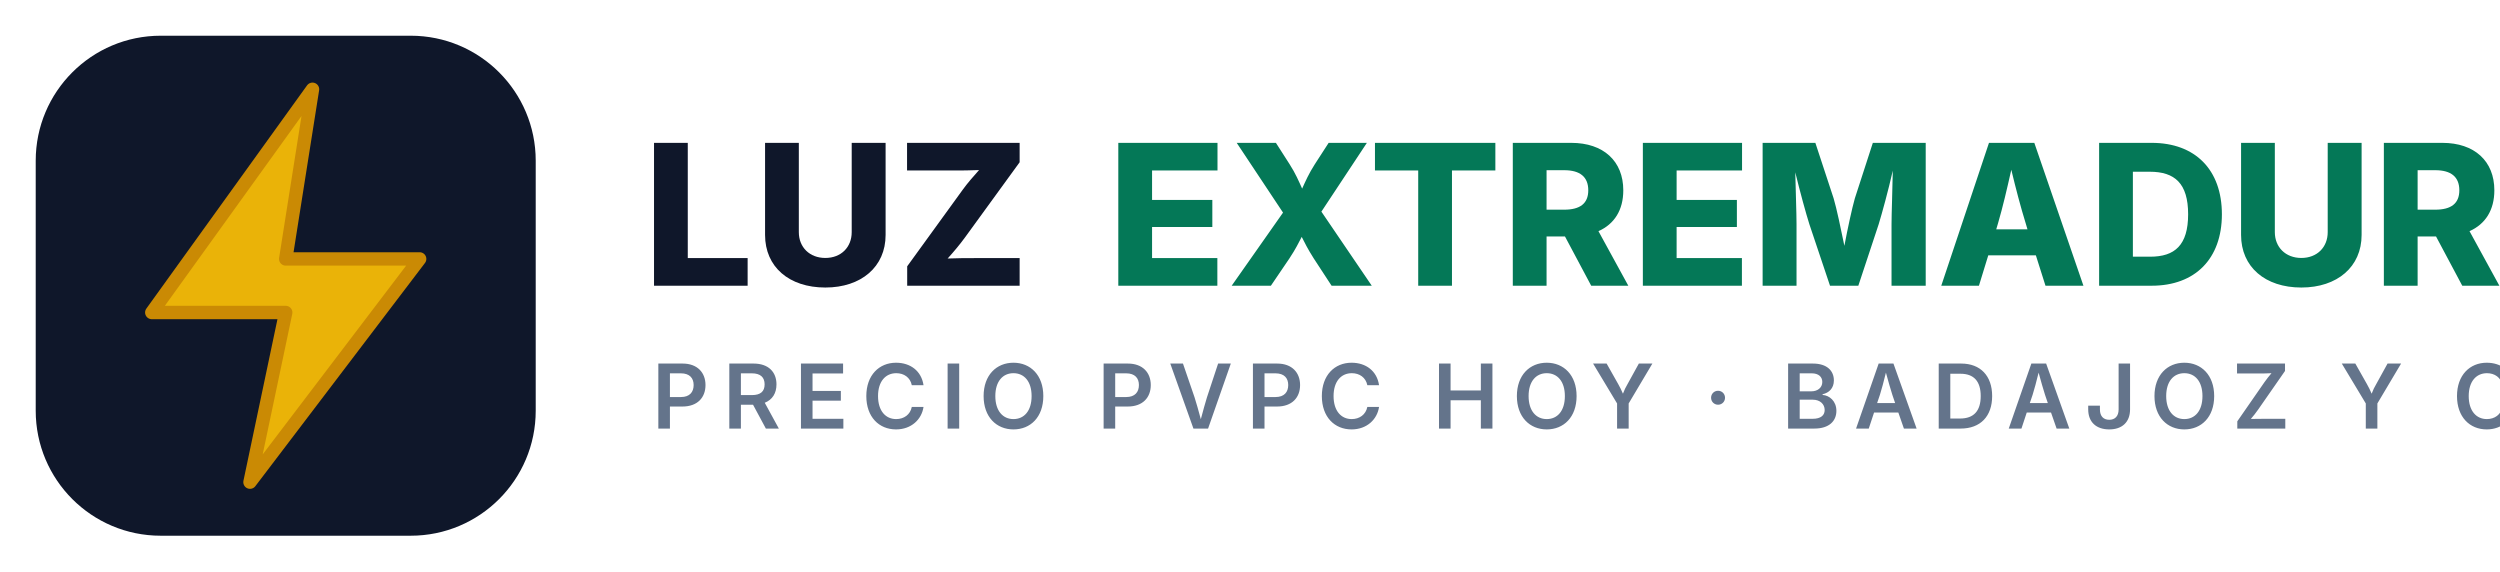
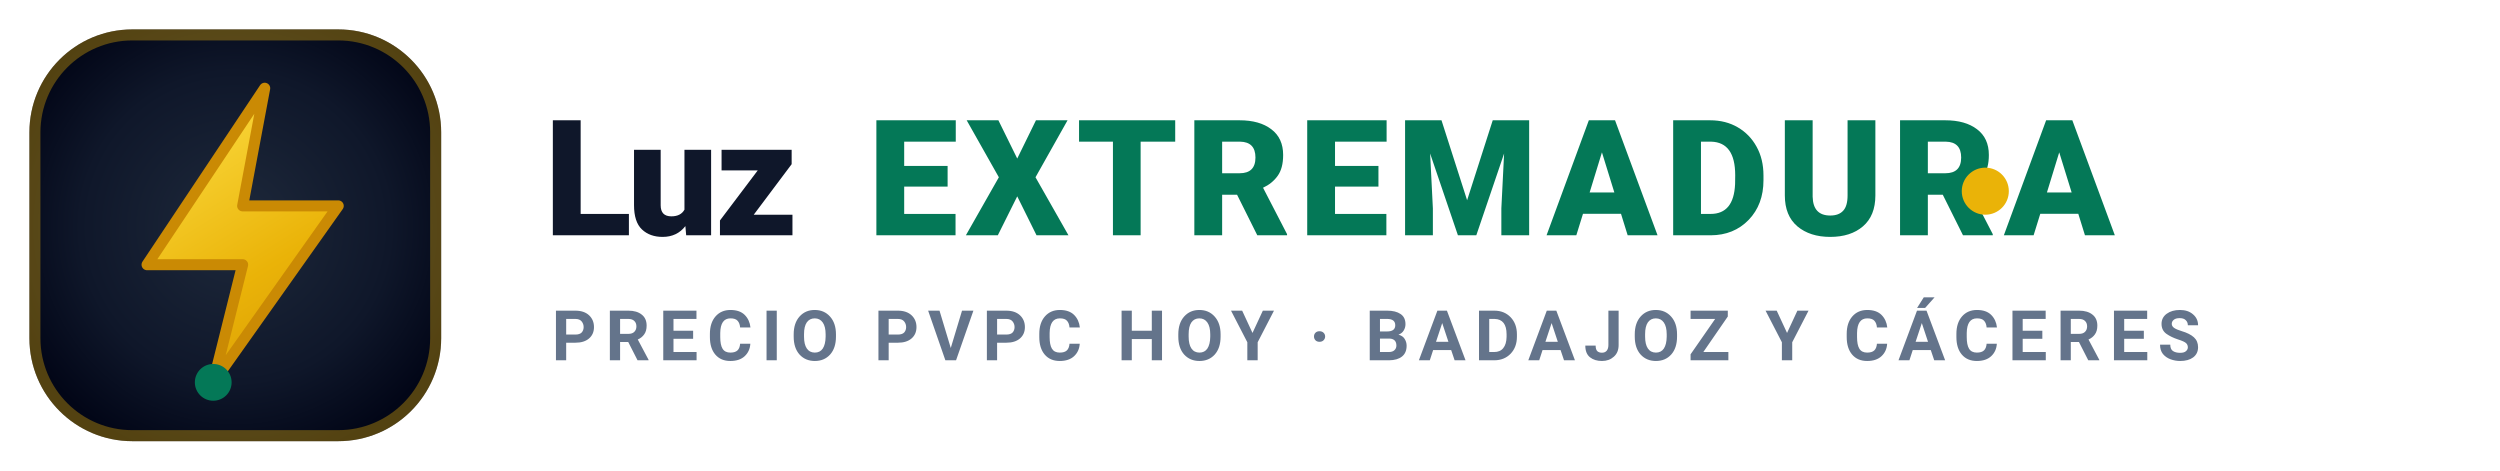
- <svg xmlns="http://www.w3.org/2000/svg" viewBox="0 0 280 64" fill="none">
-   <rect x="4" y="4" width="56" height="56" rx="14" fill="#0f172a" />
-   <path d="M35 10L17 35H32L28 54L47 29H32L35 10Z" fill="#eab308" stroke="#ca8a04" stroke-width="1.5" stroke-linejoin="round" />
-   <text x="72" y="32" font-family="system-ui, -apple-system, sans-serif" font-size="22" font-weight="800" fill="#0f172a">LUZ</text>
-   <text x="124" y="32" font-family="system-ui, -apple-system, sans-serif" font-size="22" font-weight="800" fill="#047857">EXTREMADURA</text>
-   <text x="73" y="48" font-family="system-ui, -apple-system, sans-serif" font-size="10" font-weight="600" fill="#64748b" letter-spacing="1.5">PRECIO PVPC HOY · BADAJOZ Y CÁCERES</text>
+ <svg xmlns="http://www.w3.org/2000/svg" viewBox="0 0 340 64" fill="none" role="img" aria-label="Luz Extremadura">
+   <defs>
+     <radialGradient id="logoBgGlow" cx="50%" cy="48%" r="58%">
+       <stop offset="0%" stop-color="#1e293b" />
+       <stop offset="65%" stop-color="#0f172a" />
+       <stop offset="100%" stop-color="#020617" />
+     </radialGradient>
+     <linearGradient id="logoBoltGrad" x1="18" y1="8" x2="48" y2="56" gradientUnits="userSpaceOnUse">
+       <stop offset="0%" stop-color="#fde047" />
+       <stop offset="50%" stop-color="#eab308" />
+       <stop offset="100%" stop-color="#ca8a04" />
+     </linearGradient>
+   </defs>
+   <g transform="translate(4, 4)">
+     <rect width="56" height="56" rx="14" fill="url(#logoBgGlow)" />
+     <rect x="0.75" y="0.75" width="54.5" height="54.5" rx="13.25" stroke="#eab308" stroke-opacity="0.35" stroke-width="1.5" />
+     <path d="M32 8L16 32H29L25 48L42 24H29L32 8Z" fill="url(#logoBoltGrad)" stroke="#ca8a04" stroke-width="1.5" stroke-linejoin="round" stroke-linecap="round" />
+     <circle cx="25" cy="48" r="2.5" fill="#047857" />
+   </g>
+   <text x="74" y="32" font-family="system-ui, -apple-system, 'Segoe UI', Roboto, sans-serif" font-size="22" font-weight="900" fill="#0f172a" letter-spacing="-0.5">Luz</text>
+   <text x="118" y="32" font-family="system-ui, -apple-system, 'Segoe UI', Roboto, sans-serif" font-size="22" font-weight="900" fill="#047857" letter-spacing="1">EXTREMADURA</text>
+   <text x="75" y="49" font-family="system-ui, -apple-system, 'Segoe UI', Roboto, sans-serif" font-size="9.5" font-weight="700" fill="#64748b" letter-spacing="1.2">PRECIO PVPC HOY · BADAJOZ Y CÁCERES</text>
+   <circle cx="270" cy="26" r="3.2" fill="#eab308" />
</svg>
